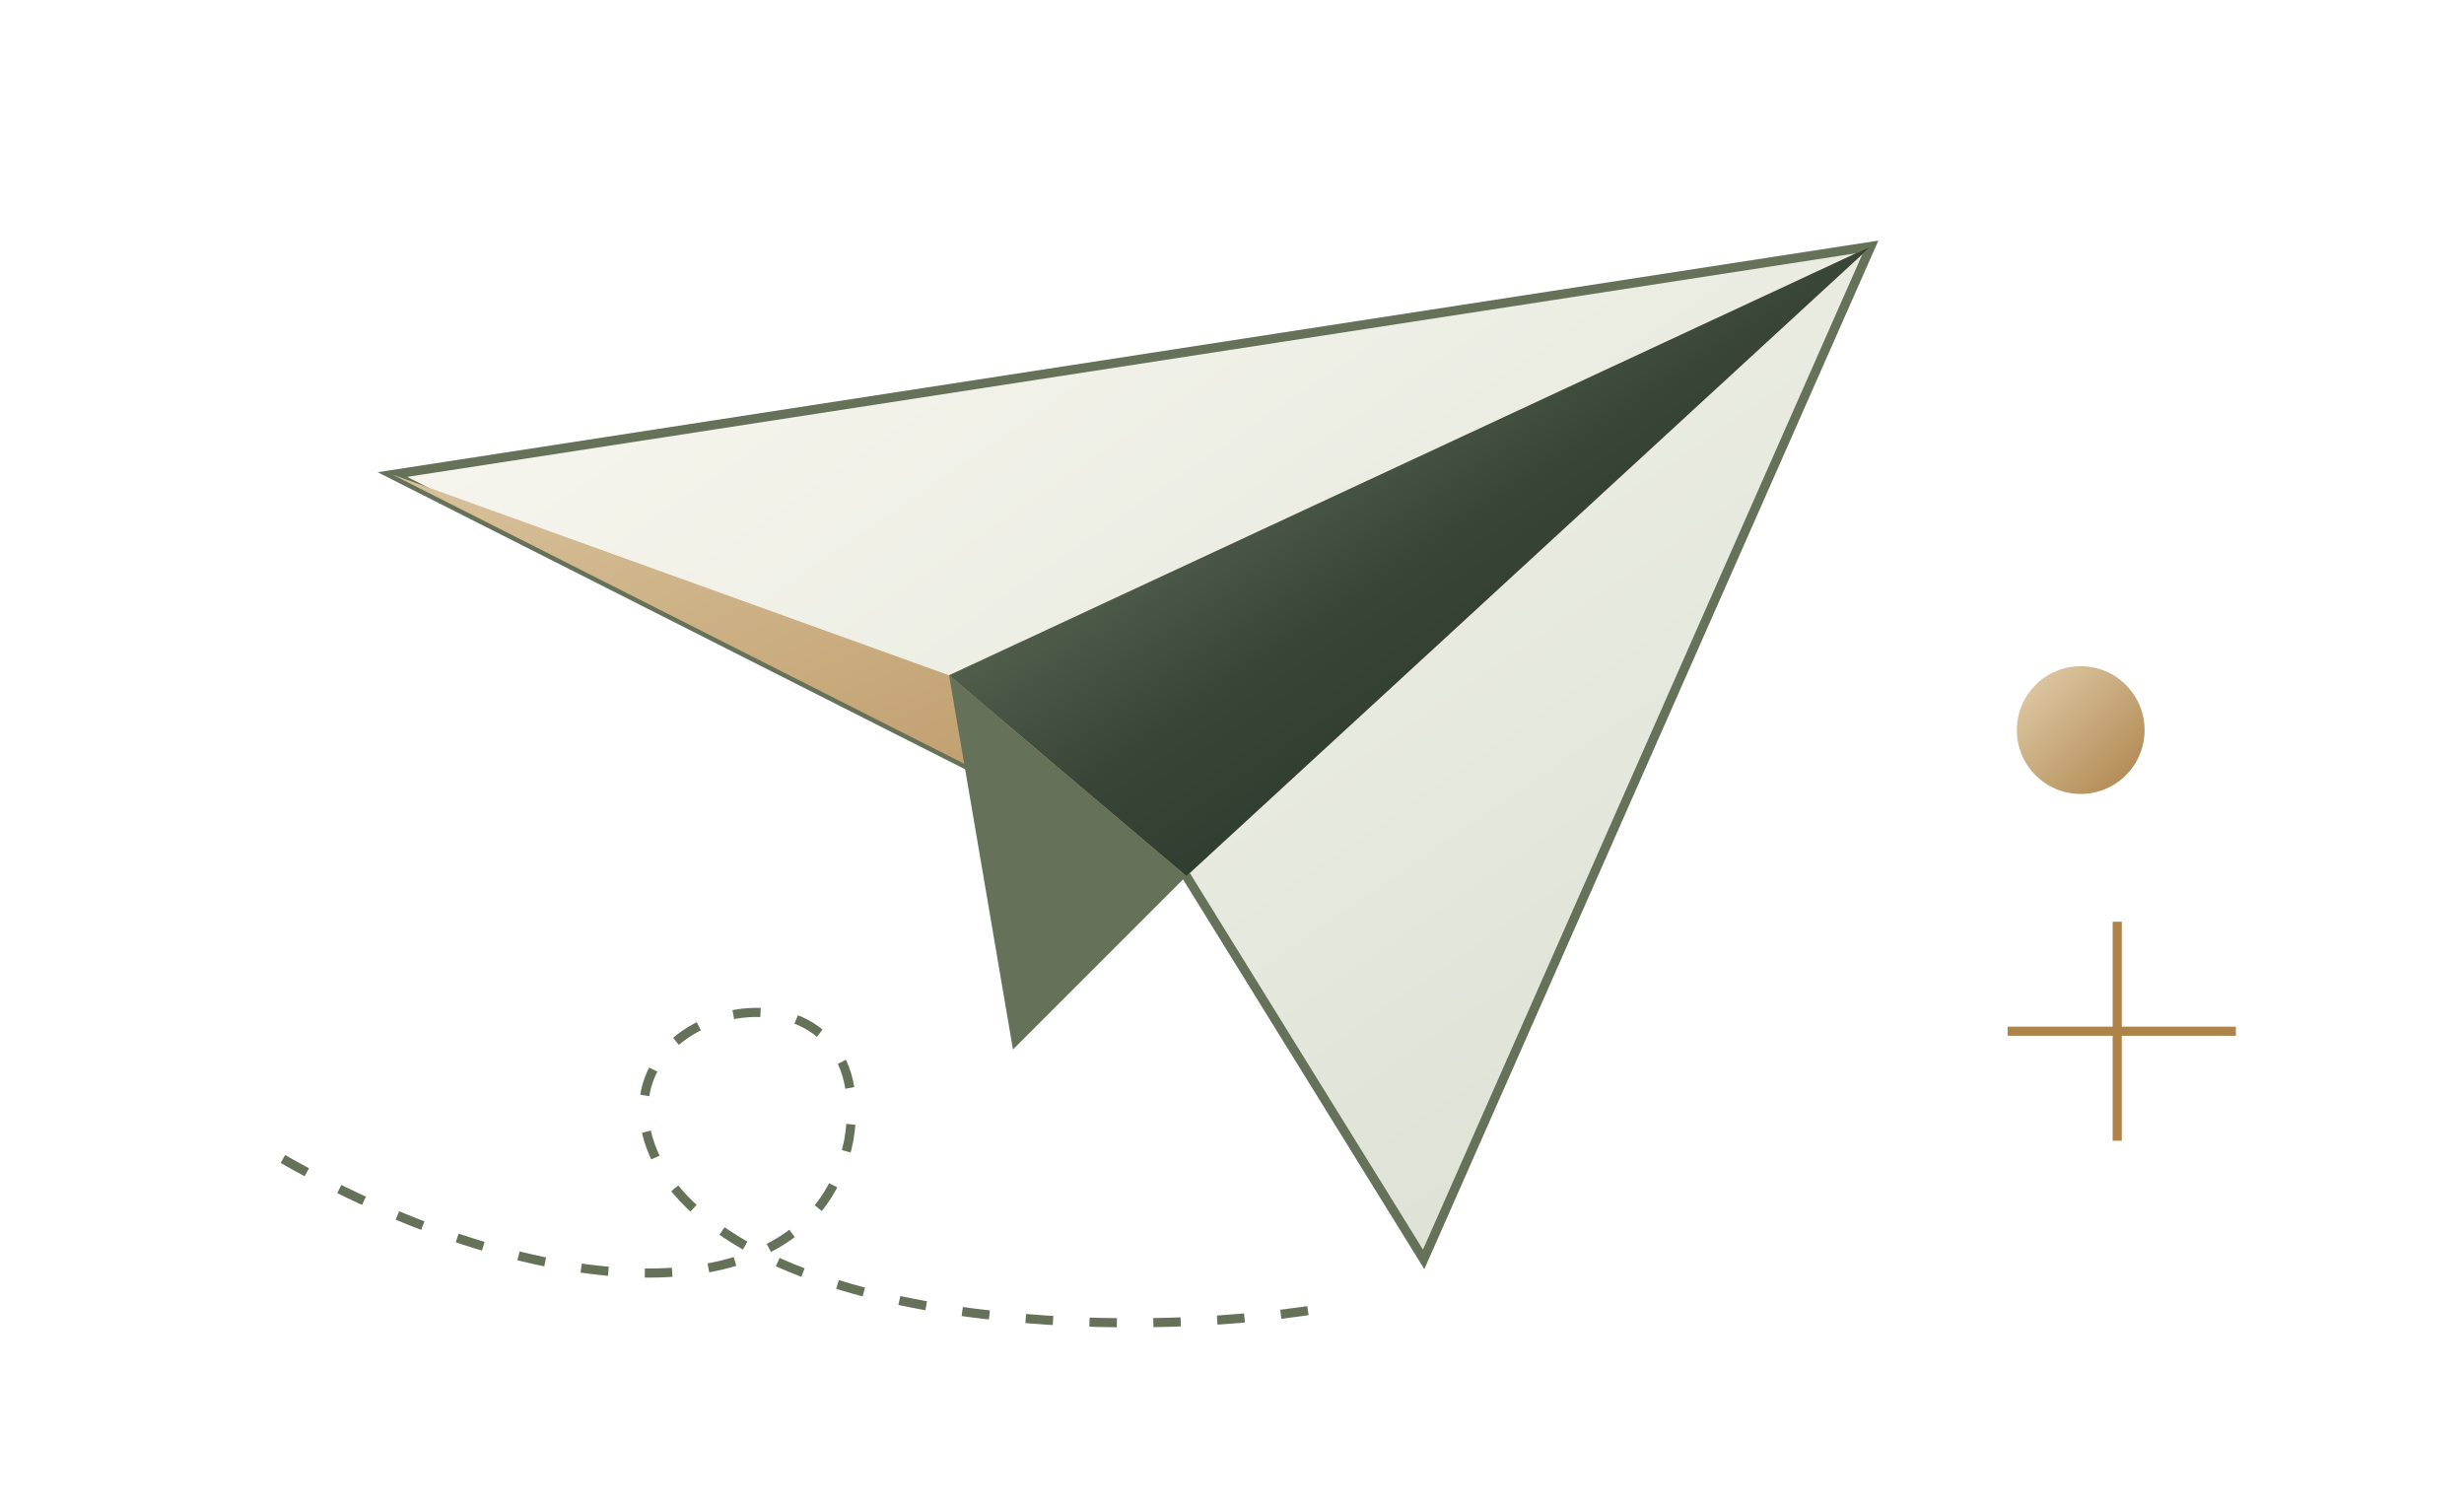
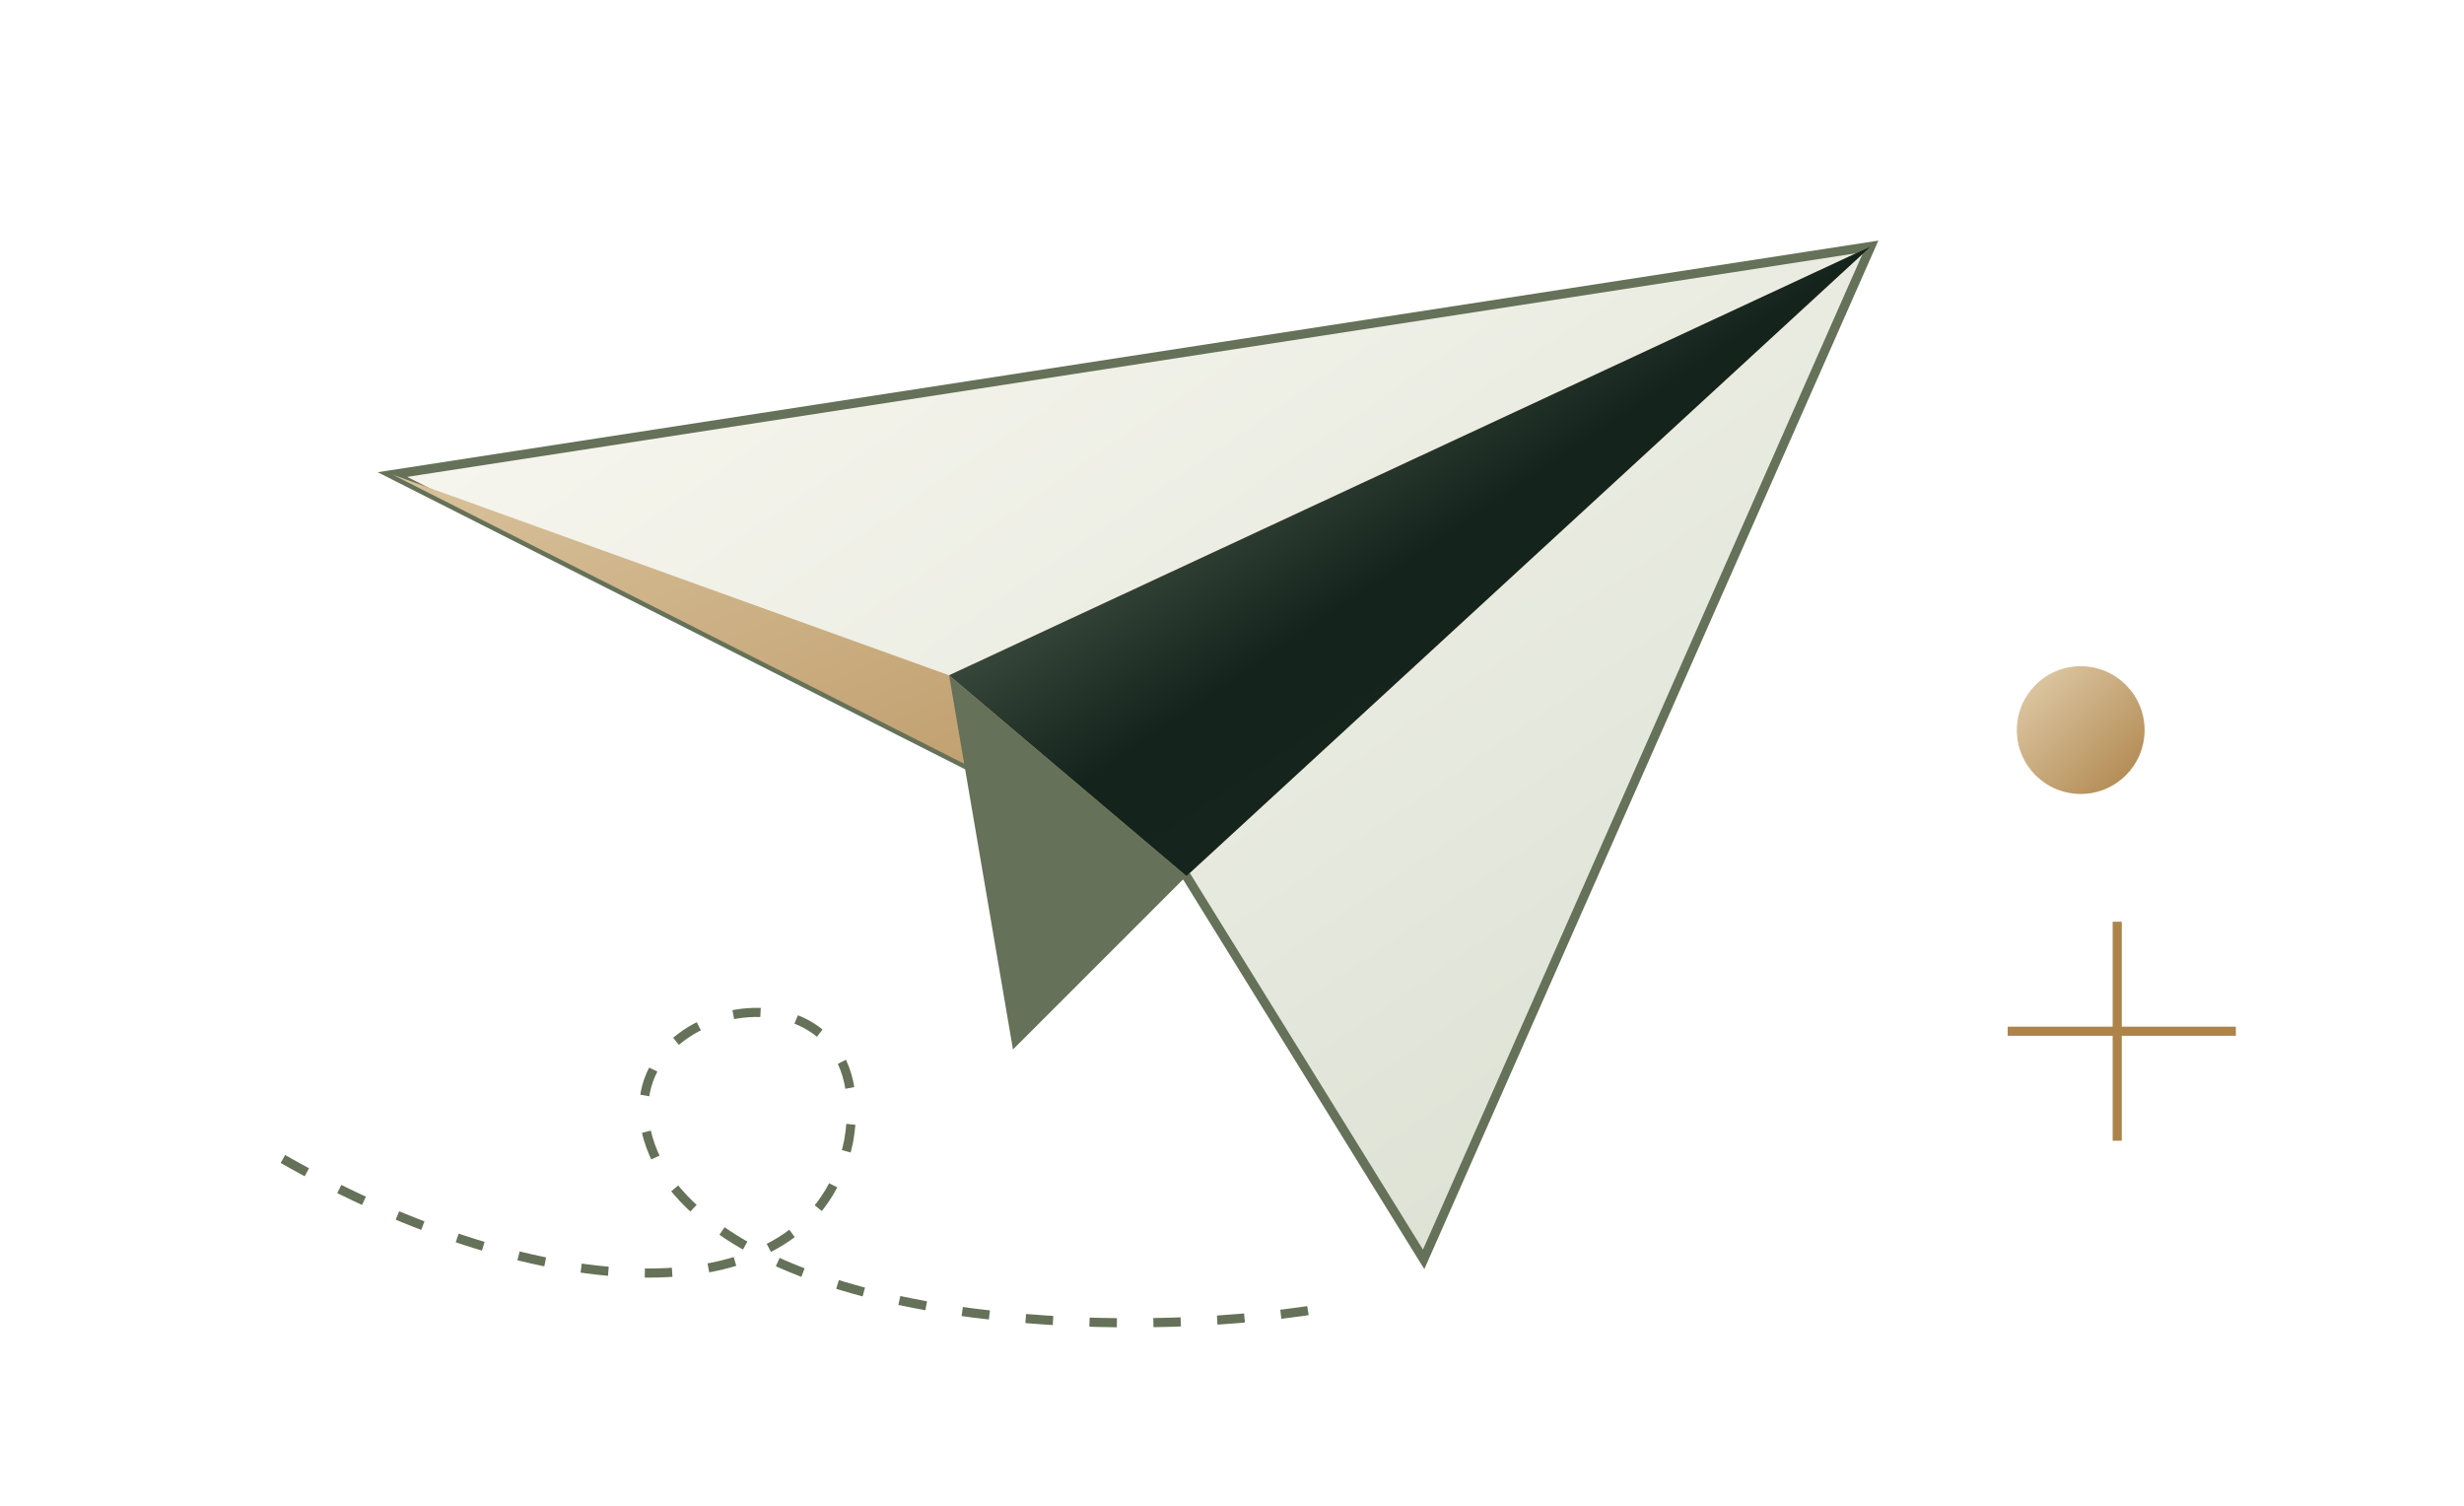
<svg xmlns="http://www.w3.org/2000/svg" viewBox="0 0 270 165" fill="none">
  <defs>
    <linearGradient id="green" x1="0" y1="0" x2="1" y2="1">
      <stop stop-color="#829279" />
-       <stop offset=".5" stop-color="#394536" />
+       <stop offset=".5" stop-color="#14231c" />
      <stop offset="1" stop-color="#172b22" />
    </linearGradient>
    <linearGradient id="gold" x1="0" y1="0" x2="1" y2="1">
      <stop stop-color="#e2cfad" />
      <stop offset="1" stop-color="#ad834a" />
    </linearGradient>
    <linearGradient id="paper" x1="0" y1="0" x2="1" y2="1">
      <stop stop-color="#faf8f1" />
      <stop offset="1" stop-color="#d9dfd1" />
    </linearGradient>
    <pattern id="lines" width="5" height="5" patternUnits="userSpaceOnUse">
      <path d="M0 5L5 0" stroke="#657158" stroke-width=".5" opacity=".35" />
    </pattern>
  </defs>
  <path d="m43 52 162-25-49 111-26-42Z" fill="url(#paper)" stroke="#657158" />
  <path d="m43 52 87 44 75-69-101 47Z" fill="url(#gold)" />
  <path d="m104 74 26 22 75-69Z" fill="url(#green)" />
  <path d="m104 74 7 41 19-19" fill="#657158" />
  <path d="M31 127c28 16 58 18 62-2 4-23-32-15-20 4 12 17 53 18 74 14" fill="none" stroke="#657158" stroke-dasharray="3 4" />
  <circle cx="228" cy="80" r="7" fill="url(#gold)" />
  <path d="M220 113h25m-13-12v24" stroke="#ad834a" />
</svg>
